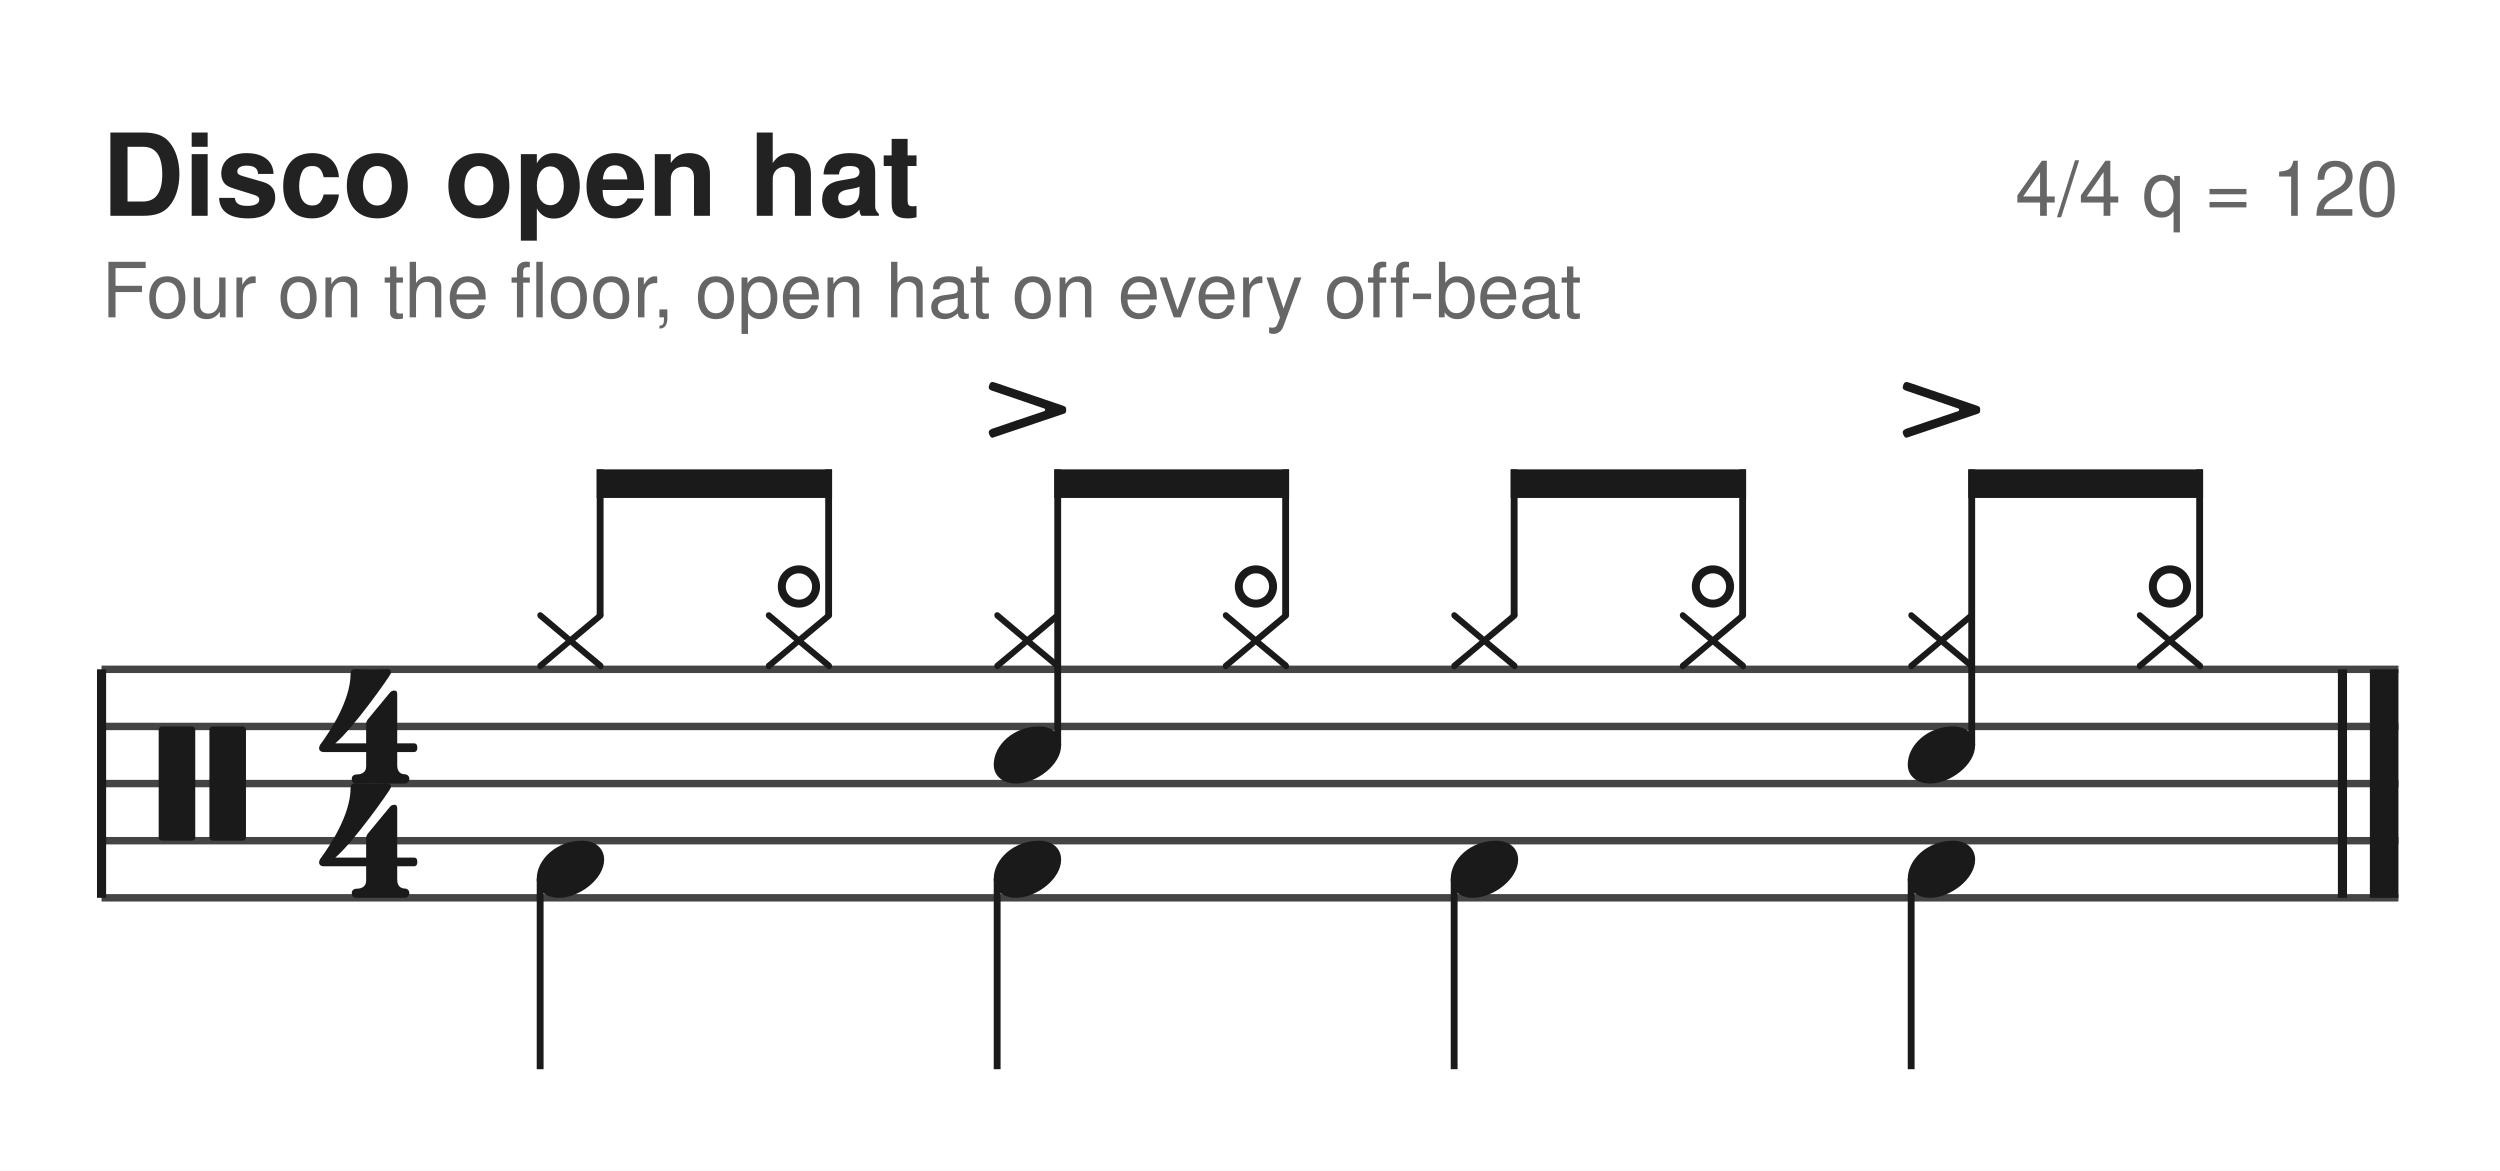
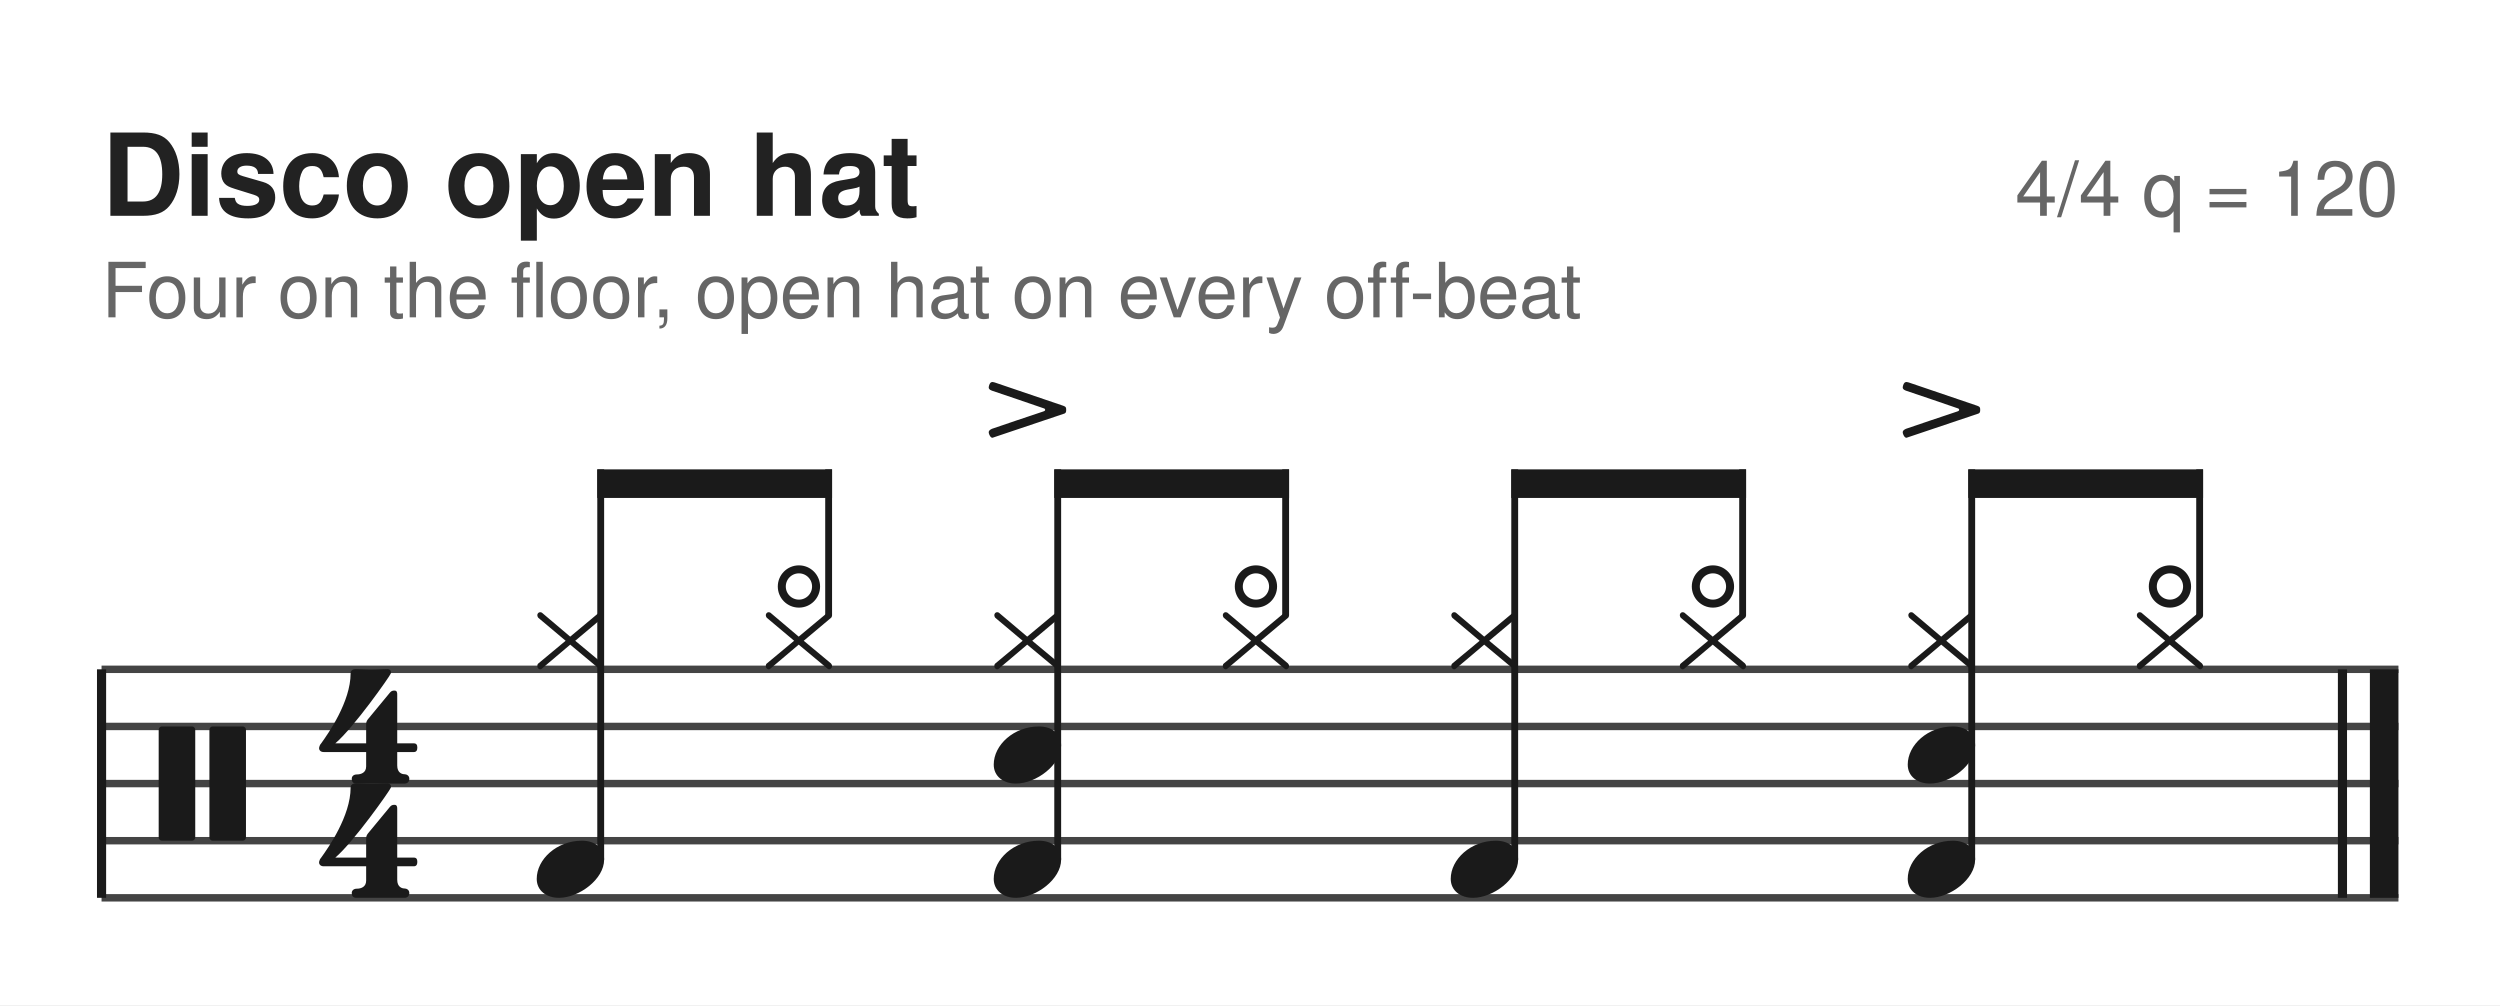
- <svg xmlns="http://www.w3.org/2000/svg" id="drumdrom-0" width="393.87" height="184.45" viewBox="0 0 393.87 184.45" role="img" aria-labelledby="drumdrom-0-title drumdrom-0-desc" font-family="Helvetica, Arial, sans-serif">
+ <svg xmlns="http://www.w3.org/2000/svg" id="drumdrom-0" width="393.87" height="158.35" viewBox="0 0 393.87 158.35" role="img" aria-labelledby="drumdrom-0-title drumdrom-0-desc" font-family="Helvetica, Arial, sans-serif">
  <defs>
    <path id="drumdrom-0-g-unpitchedPercussionClef1" d="M0.64 0.94L0.64-0.94C0.64-0.972 0.616-1 0.584-1L0.056-1C0.024-1 0-0.972 0-0.94L0 0.94C0 0.972 0.024 1 0.056 1L0.584 1C0.616 1 0.64 0.972 0.64 0.94M1.528-0.94C1.528-0.972 1.504-1 1.472-1L0.944-1C0.912-1 0.888-0.972 0.888-0.94L0.888 0.94C0.888 0.972 0.912 1 0.944 1L1.472 1C1.504 1 1.528 0.972 1.528 0.94" />
    <path id="drumdrom-0-g-noteheadBlack" d="M0.388 0.5C0.744 0.5 1.18 0.172 1.18-0.168C1.18-0.372 1.02-0.5 0.792-0.5C0.352-0.5 0-0.176 0 0.168C0 0.376 0.172 0.5 0.388 0.5" />
    <path id="drumdrom-0-g-noteheadXBlack" d="M1.14 0.396L0.664 0L1.14-0.4C1.152-0.408 1.16-0.428 1.16-0.444C1.16-0.476 1.132-0.5 1.108-0.5C1.1-0.5 1.088-0.496 1.08-0.492L0.576-0.072L0.08-0.492C0.072-0.496 0.06-0.5 0.048-0.5C0.02-0.5 0-0.472 0-0.448C0-0.432 0.008-0.412 0.02-0.4L0.496 0L0.02 0.396C0.004 0.408 0 0.424 0 0.44C0 0.472 0.02 0.5 0.052 0.5C0.064 0.5 0.072 0.496 0.08 0.488L0.576 0.068L1.08 0.488C1.088 0.496 1.1 0.5 1.108 0.5C1.14 0.5 1.16 0.468 1.16 0.444C1.16 0.424 1.152 0.408 1.14 0.396" />
    <path id="drumdrom-0-g-articAccentAbove" d="M1.304-0.42C1.356-0.432 1.356-0.46 1.356-0.492C1.356-0.524 1.356-0.548 1.304-0.564L0.104-0.972C0.088-0.976 0.072-0.98 0.068-0.98C0.032-0.98 0.02-0.956 0.008-0.924C0.004-0.908 0-0.896 0-0.884C0-0.864 0.012-0.844 0.056-0.828C0.056-0.828 0.92-0.536 0.96-0.52C0.98-0.516 0.988-0.504 0.988-0.492C0.988-0.48 0.98-0.472 0.956-0.464C0.912-0.452 0.056-0.16 0.056-0.16C0.012-0.14 0-0.12 0-0.1C0-0.088 0.004-0.076 0.008-0.064C0.02-0.036 0.036-0.004 0.064-0.004C0.068-0.004 0.076-0.004 0.08-0.008" />
    <path id="drumdrom-0-g-timeSig4" d="M1.448 0.296L1.448-0.56C1.448-0.592 1.444-0.628 1.4-0.628C1.364-0.628 1.344-0.62 1.32-0.592L0.94-0.132C0.924-0.112 0.904-0.088 0.904-0.04L0.904 0.296L0.364 0.296C0.684 0.024 1.324-0.884 1.336-0.928C1.336-0.936 1.34-0.94 1.34-0.948C1.34-0.98 1.312-1.004 1.28-1.004C1.244-1.004 1.08-0.996 1.008-0.996C0.936-0.996 0.756-1.004 0.724-1.004C0.688-1.004 0.632-0.992 0.632-0.928C0.632-0.432 0.24 0.124 0.12 0.292L0.096 0.324C0.096 0.328 0.092 0.332 0.092 0.336C0.084 0.352 0.08 0.368 0.08 0.38C0.08 0.42 0.112 0.448 0.16 0.448L0.904 0.448L0.904 0.7C0.904 0.808 0.816 0.84 0.744 0.84C0.68 0.84 0.652 0.876 0.652 0.916C0.652 0.956 0.668 1 0.728 1L1.58 1C1.62 1 1.66 0.972 1.66 0.916C1.66 0.86 1.612 0.836 1.572 0.836C1.532 0.836 1.448 0.812 1.448 0.684L1.448 0.448L1.74 0.448C1.78 0.448 1.8 0.42 1.8 0.372C1.8 0.324 1.784 0.296 1.74 0.296" />
  </defs>
  <rect width="100%" height="100%" fill="#ffffff" />
  <g id="drumdrom-0-header">
    <text x="16" y="34" font-size="18" fill="#222222" font-weight="bold">Disco open hat</text>
    <text x="16" y="50" font-size="12" fill="#666666">Four on the floor, open hat on every off-beat</text>
    <text x="377.87" y="34" font-size="12" fill="#666666" text-anchor="end">4/4  q = 120</text>
  </g>
  <g id="drumdrom-0-system0" transform="translate(16 105.45)">
    <g id="drumdrom-0-row0-staff">
      <line x1="0" y1="0" x2="361.87" y2="0" stroke="#444444" stroke-width="1.17" />
      <line x1="0" y1="9" x2="361.87" y2="9" stroke="#444444" stroke-width="1.17" />
      <line x1="0" y1="18" x2="361.87" y2="18" stroke="#444444" stroke-width="1.17" />
      <line x1="0" y1="27" x2="361.87" y2="27" stroke="#444444" stroke-width="1.17" />
      <line x1="0" y1="36" x2="361.87" y2="36" stroke="#444444" stroke-width="1.17" />
      <line x1="0" y1="0" x2="0" y2="36" stroke="#1a1a1a" stroke-width="1.44" />
      <use href="#drumdrom-0-g-unpitchedPercussionClef1" transform="translate(9 18) scale(9)" fill="#1a1a1a" />
      <use href="#drumdrom-0-g-timeSig4" transform="translate(33.55 9) scale(9)" fill="#1a1a1a" />
      <use href="#drumdrom-0-g-timeSig4" transform="translate(33.55 27) scale(9)" fill="#1a1a1a" />
      <line x1="353.05" y1="0" x2="353.05" y2="36" stroke="#1a1a1a" stroke-width="1.44" />
      <line x1="359.62" y1="0" x2="359.62" y2="36" stroke="#1a1a1a" stroke-width="4.5" />
    </g>
    <g id="drumdrom-0-row0">
-       <g id="drumdrom-0-bar0-hands">
+       <g id="drumdrom-0-bar0">
+         <use href="#drumdrom-0-g-noteheadBlack" transform="translate(68.56 31.5) scale(9)" fill="#1a1a1a" />
        <use href="#drumdrom-0-g-noteheadXBlack" transform="translate(68.65 -4.5) scale(9)" fill="#1a1a1a" />
-         <line x1="78.55" y1="-8.5" x2="78.55" y2="-31.5" stroke="#1a1a1a" stroke-width="1.08" />
+         <line x1="78.64" y1="29.99" x2="78.64" y2="-31.5" stroke="#1a1a1a" stroke-width="1.08" />
        <use href="#drumdrom-0-g-noteheadXBlack" transform="translate(104.65 -4.5) scale(9)" fill="#1a1a1a" />
        <circle cx="109.87" cy="-13.05" r="2.7" fill="none" stroke="#1a1a1a" stroke-width="1.26" />
        <line x1="114.55" y1="-8.5" x2="114.55" y2="-31.5" stroke="#1a1a1a" stroke-width="1.08" />
+         <use href="#drumdrom-0-g-noteheadBlack" transform="translate(140.56 31.5) scale(9)" fill="#1a1a1a" />
        <use href="#drumdrom-0-g-noteheadBlack" transform="translate(140.56 13.5) scale(9)" fill="#1a1a1a" />
        <use href="#drumdrom-0-g-noteheadXBlack" transform="translate(140.65 -4.5) scale(9)" fill="#1a1a1a" />
-         <line x1="150.64" y1="11.99" x2="150.64" y2="-31.5" stroke="#1a1a1a" stroke-width="1.08" />
+         <line x1="150.64" y1="29.99" x2="150.64" y2="-31.5" stroke="#1a1a1a" stroke-width="1.08" />
        <use href="#drumdrom-0-g-articAccentAbove" transform="translate(139.77 -36.45) scale(9)" fill="#1a1a1a" />
        <use href="#drumdrom-0-g-noteheadXBlack" transform="translate(176.65 -4.5) scale(9)" fill="#1a1a1a" />
        <circle cx="181.87" cy="-13.05" r="2.7" fill="none" stroke="#1a1a1a" stroke-width="1.26" />
        <line x1="186.55" y1="-8.5" x2="186.55" y2="-31.5" stroke="#1a1a1a" stroke-width="1.08" />
+         <use href="#drumdrom-0-g-noteheadBlack" transform="translate(212.56 31.5) scale(9)" fill="#1a1a1a" />
        <use href="#drumdrom-0-g-noteheadXBlack" transform="translate(212.65 -4.5) scale(9)" fill="#1a1a1a" />
-         <line x1="222.55" y1="-8.5" x2="222.55" y2="-31.5" stroke="#1a1a1a" stroke-width="1.08" />
+         <line x1="222.64" y1="29.99" x2="222.64" y2="-31.5" stroke="#1a1a1a" stroke-width="1.08" />
        <use href="#drumdrom-0-g-noteheadXBlack" transform="translate(248.65 -4.5) scale(9)" fill="#1a1a1a" />
        <circle cx="253.87" cy="-13.05" r="2.7" fill="none" stroke="#1a1a1a" stroke-width="1.26" />
        <line x1="258.55" y1="-8.5" x2="258.55" y2="-31.5" stroke="#1a1a1a" stroke-width="1.08" />
+         <use href="#drumdrom-0-g-noteheadBlack" transform="translate(284.56 31.5) scale(9)" fill="#1a1a1a" />
        <use href="#drumdrom-0-g-noteheadBlack" transform="translate(284.56 13.5) scale(9)" fill="#1a1a1a" />
        <use href="#drumdrom-0-g-noteheadXBlack" transform="translate(284.65 -4.5) scale(9)" fill="#1a1a1a" />
-         <line x1="294.64" y1="11.99" x2="294.64" y2="-31.5" stroke="#1a1a1a" stroke-width="1.08" />
+         <line x1="294.64" y1="29.99" x2="294.64" y2="-31.5" stroke="#1a1a1a" stroke-width="1.08" />
        <use href="#drumdrom-0-g-articAccentAbove" transform="translate(283.77 -36.45) scale(9)" fill="#1a1a1a" />
        <use href="#drumdrom-0-g-noteheadXBlack" transform="translate(320.65 -4.5) scale(9)" fill="#1a1a1a" />
        <circle cx="325.87" cy="-13.05" r="2.7" fill="none" stroke="#1a1a1a" stroke-width="1.26" />
        <line x1="330.55" y1="-8.5" x2="330.55" y2="-31.5" stroke="#1a1a1a" stroke-width="1.08" />
-         <rect x="78.01" y="-31.5" width="37.08" height="4.5" fill="#1a1a1a" />
+         <rect x="78.1" y="-31.5" width="36.99" height="4.5" fill="#1a1a1a" />
        <rect x="150.1" y="-31.5" width="36.99" height="4.5" fill="#1a1a1a" />
-         <rect x="222.01" y="-31.5" width="37.08" height="4.5" fill="#1a1a1a" />
+         <rect x="222.1" y="-31.5" width="36.99" height="4.5" fill="#1a1a1a" />
        <rect x="294.1" y="-31.5" width="36.99" height="4.5" fill="#1a1a1a" />
-       </g>
-       <g id="drumdrom-0-bar0-feet">
-         <use href="#drumdrom-0-g-noteheadBlack" transform="translate(68.56 31.5) scale(9)" fill="#1a1a1a" />
-         <line x1="69.1" y1="33.01" x2="69.1" y2="63" stroke="#1a1a1a" stroke-width="1.08" />
-         <use href="#drumdrom-0-g-noteheadBlack" transform="translate(140.56 31.5) scale(9)" fill="#1a1a1a" />
-         <line x1="141.1" y1="33.01" x2="141.1" y2="63" stroke="#1a1a1a" stroke-width="1.08" />
-         <use href="#drumdrom-0-g-noteheadBlack" transform="translate(212.56 31.5) scale(9)" fill="#1a1a1a" />
-         <line x1="213.1" y1="33.01" x2="213.1" y2="63" stroke="#1a1a1a" stroke-width="1.08" />
-         <use href="#drumdrom-0-g-noteheadBlack" transform="translate(284.56 31.5) scale(9)" fill="#1a1a1a" />
-         <line x1="285.1" y1="33.01" x2="285.1" y2="63" stroke="#1a1a1a" stroke-width="1.08" />
      </g>
    </g>
  </g>
</svg>
